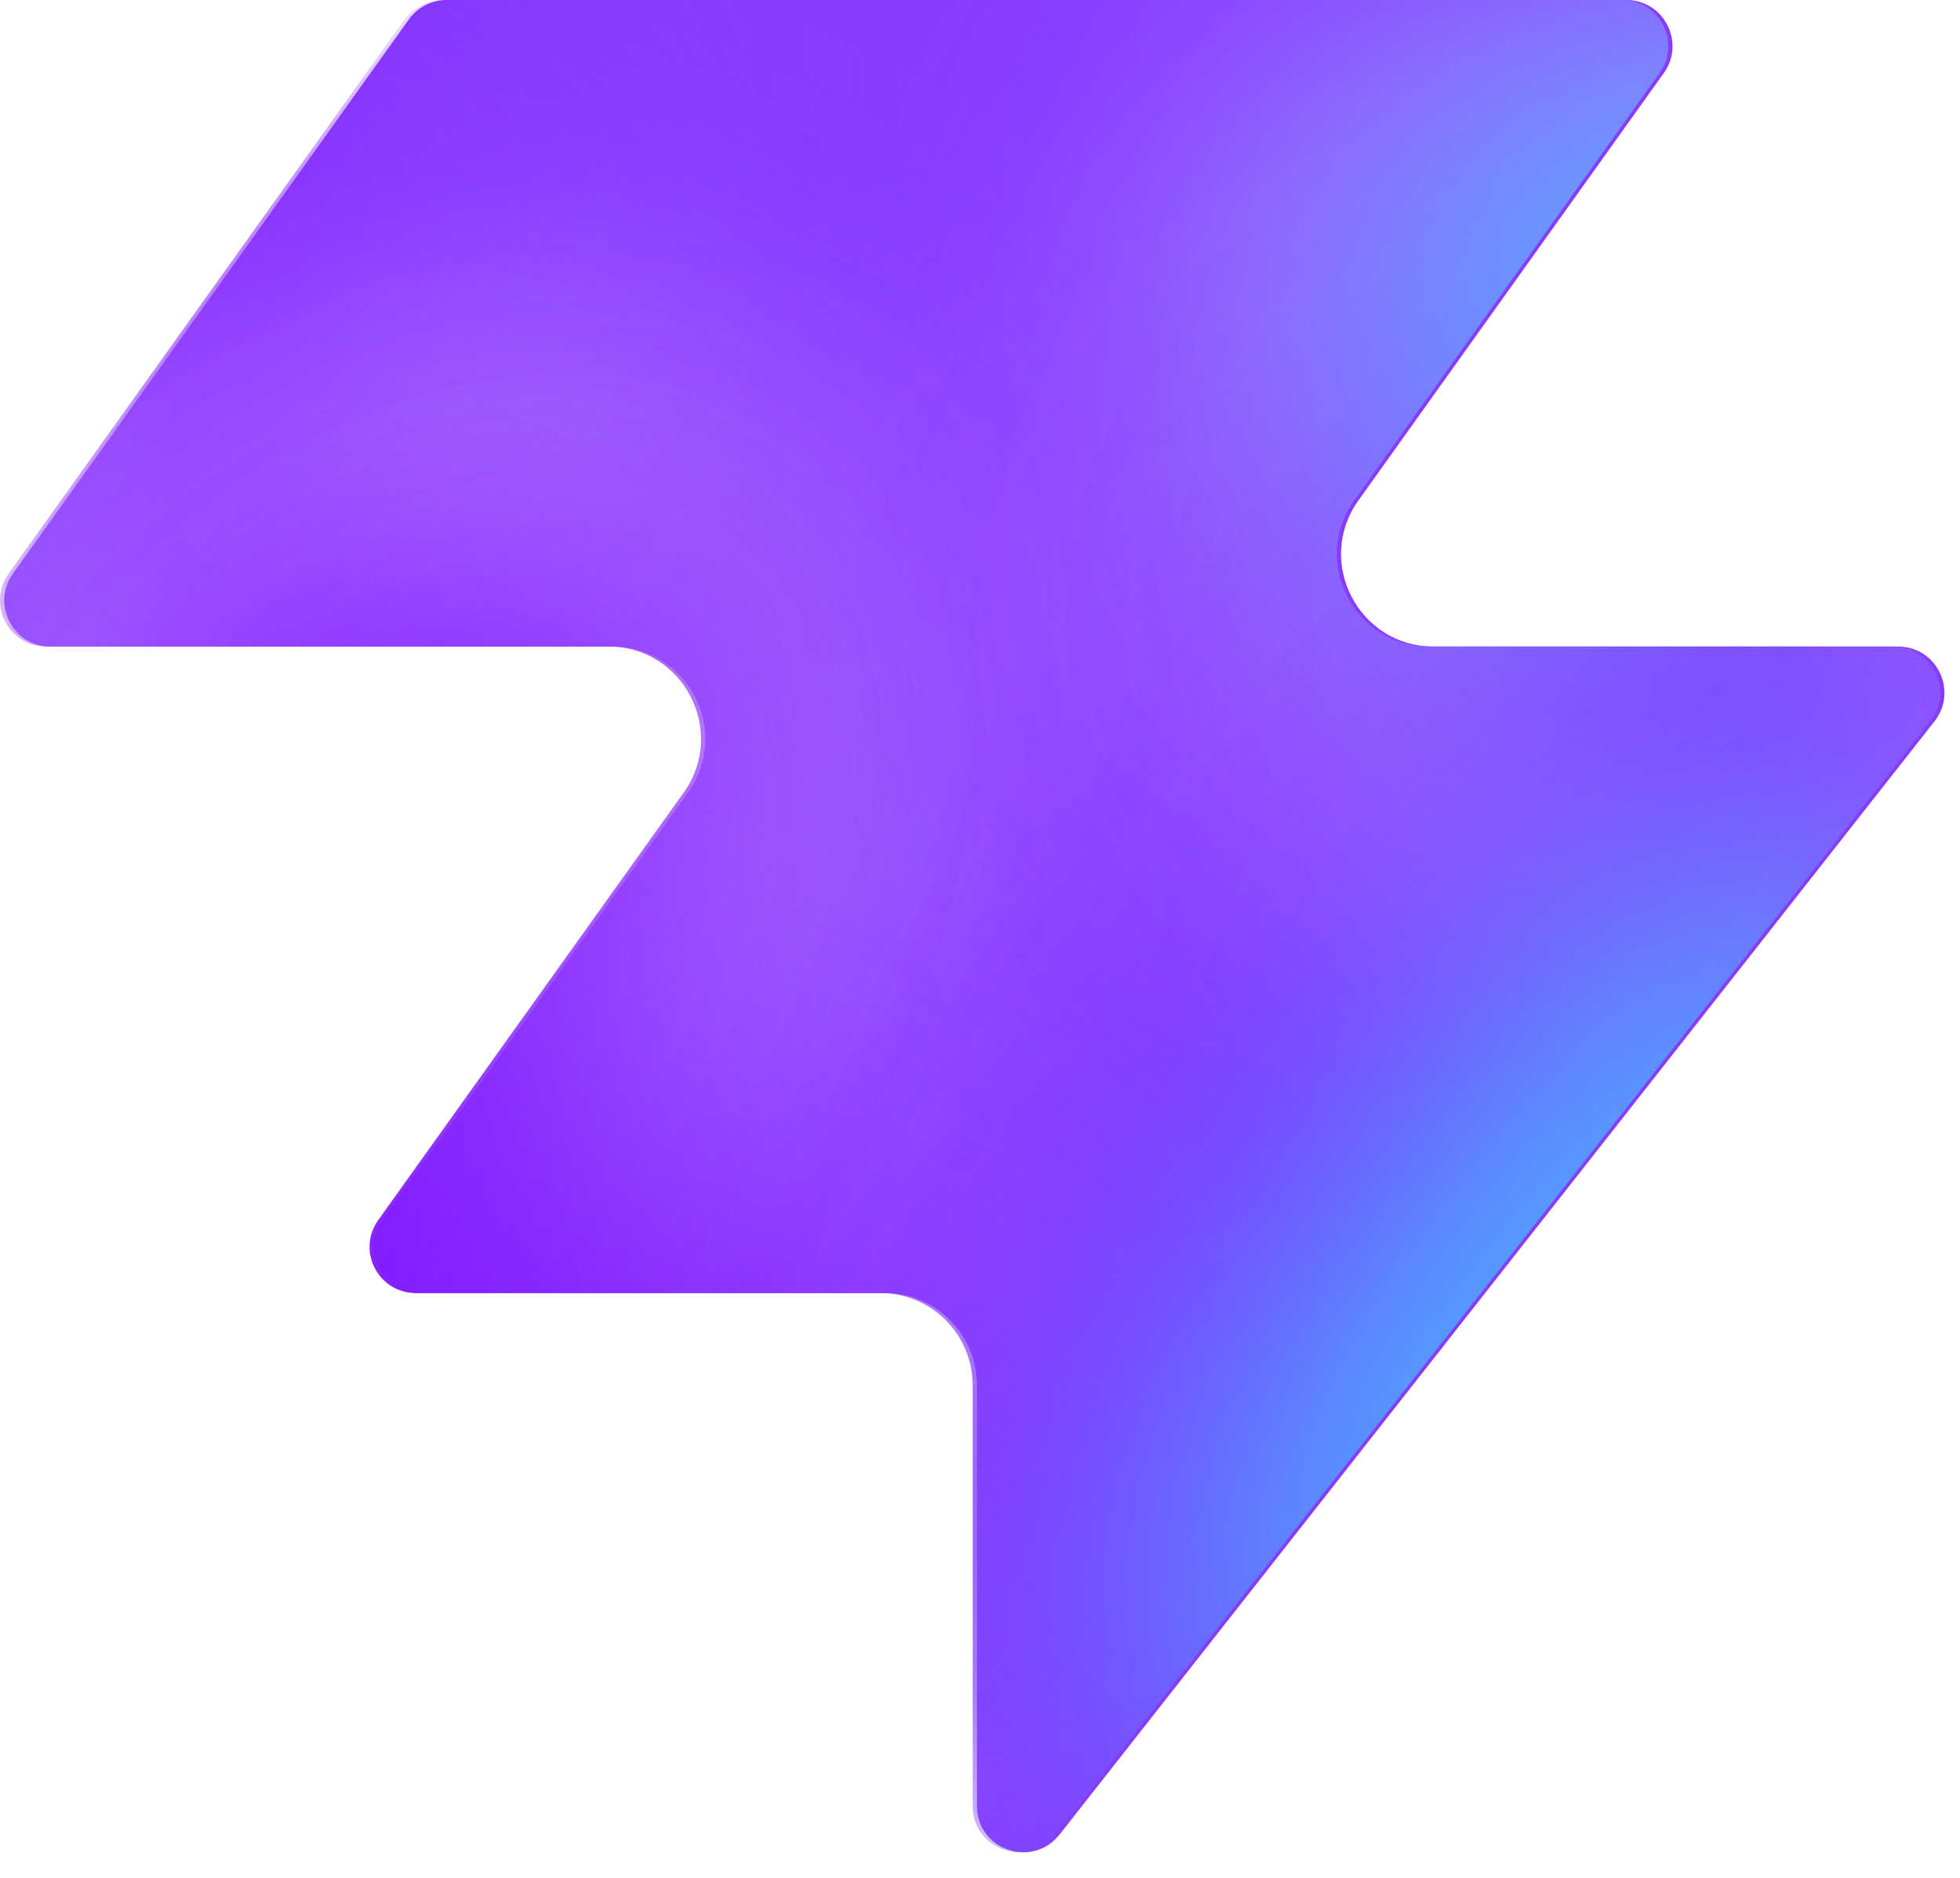
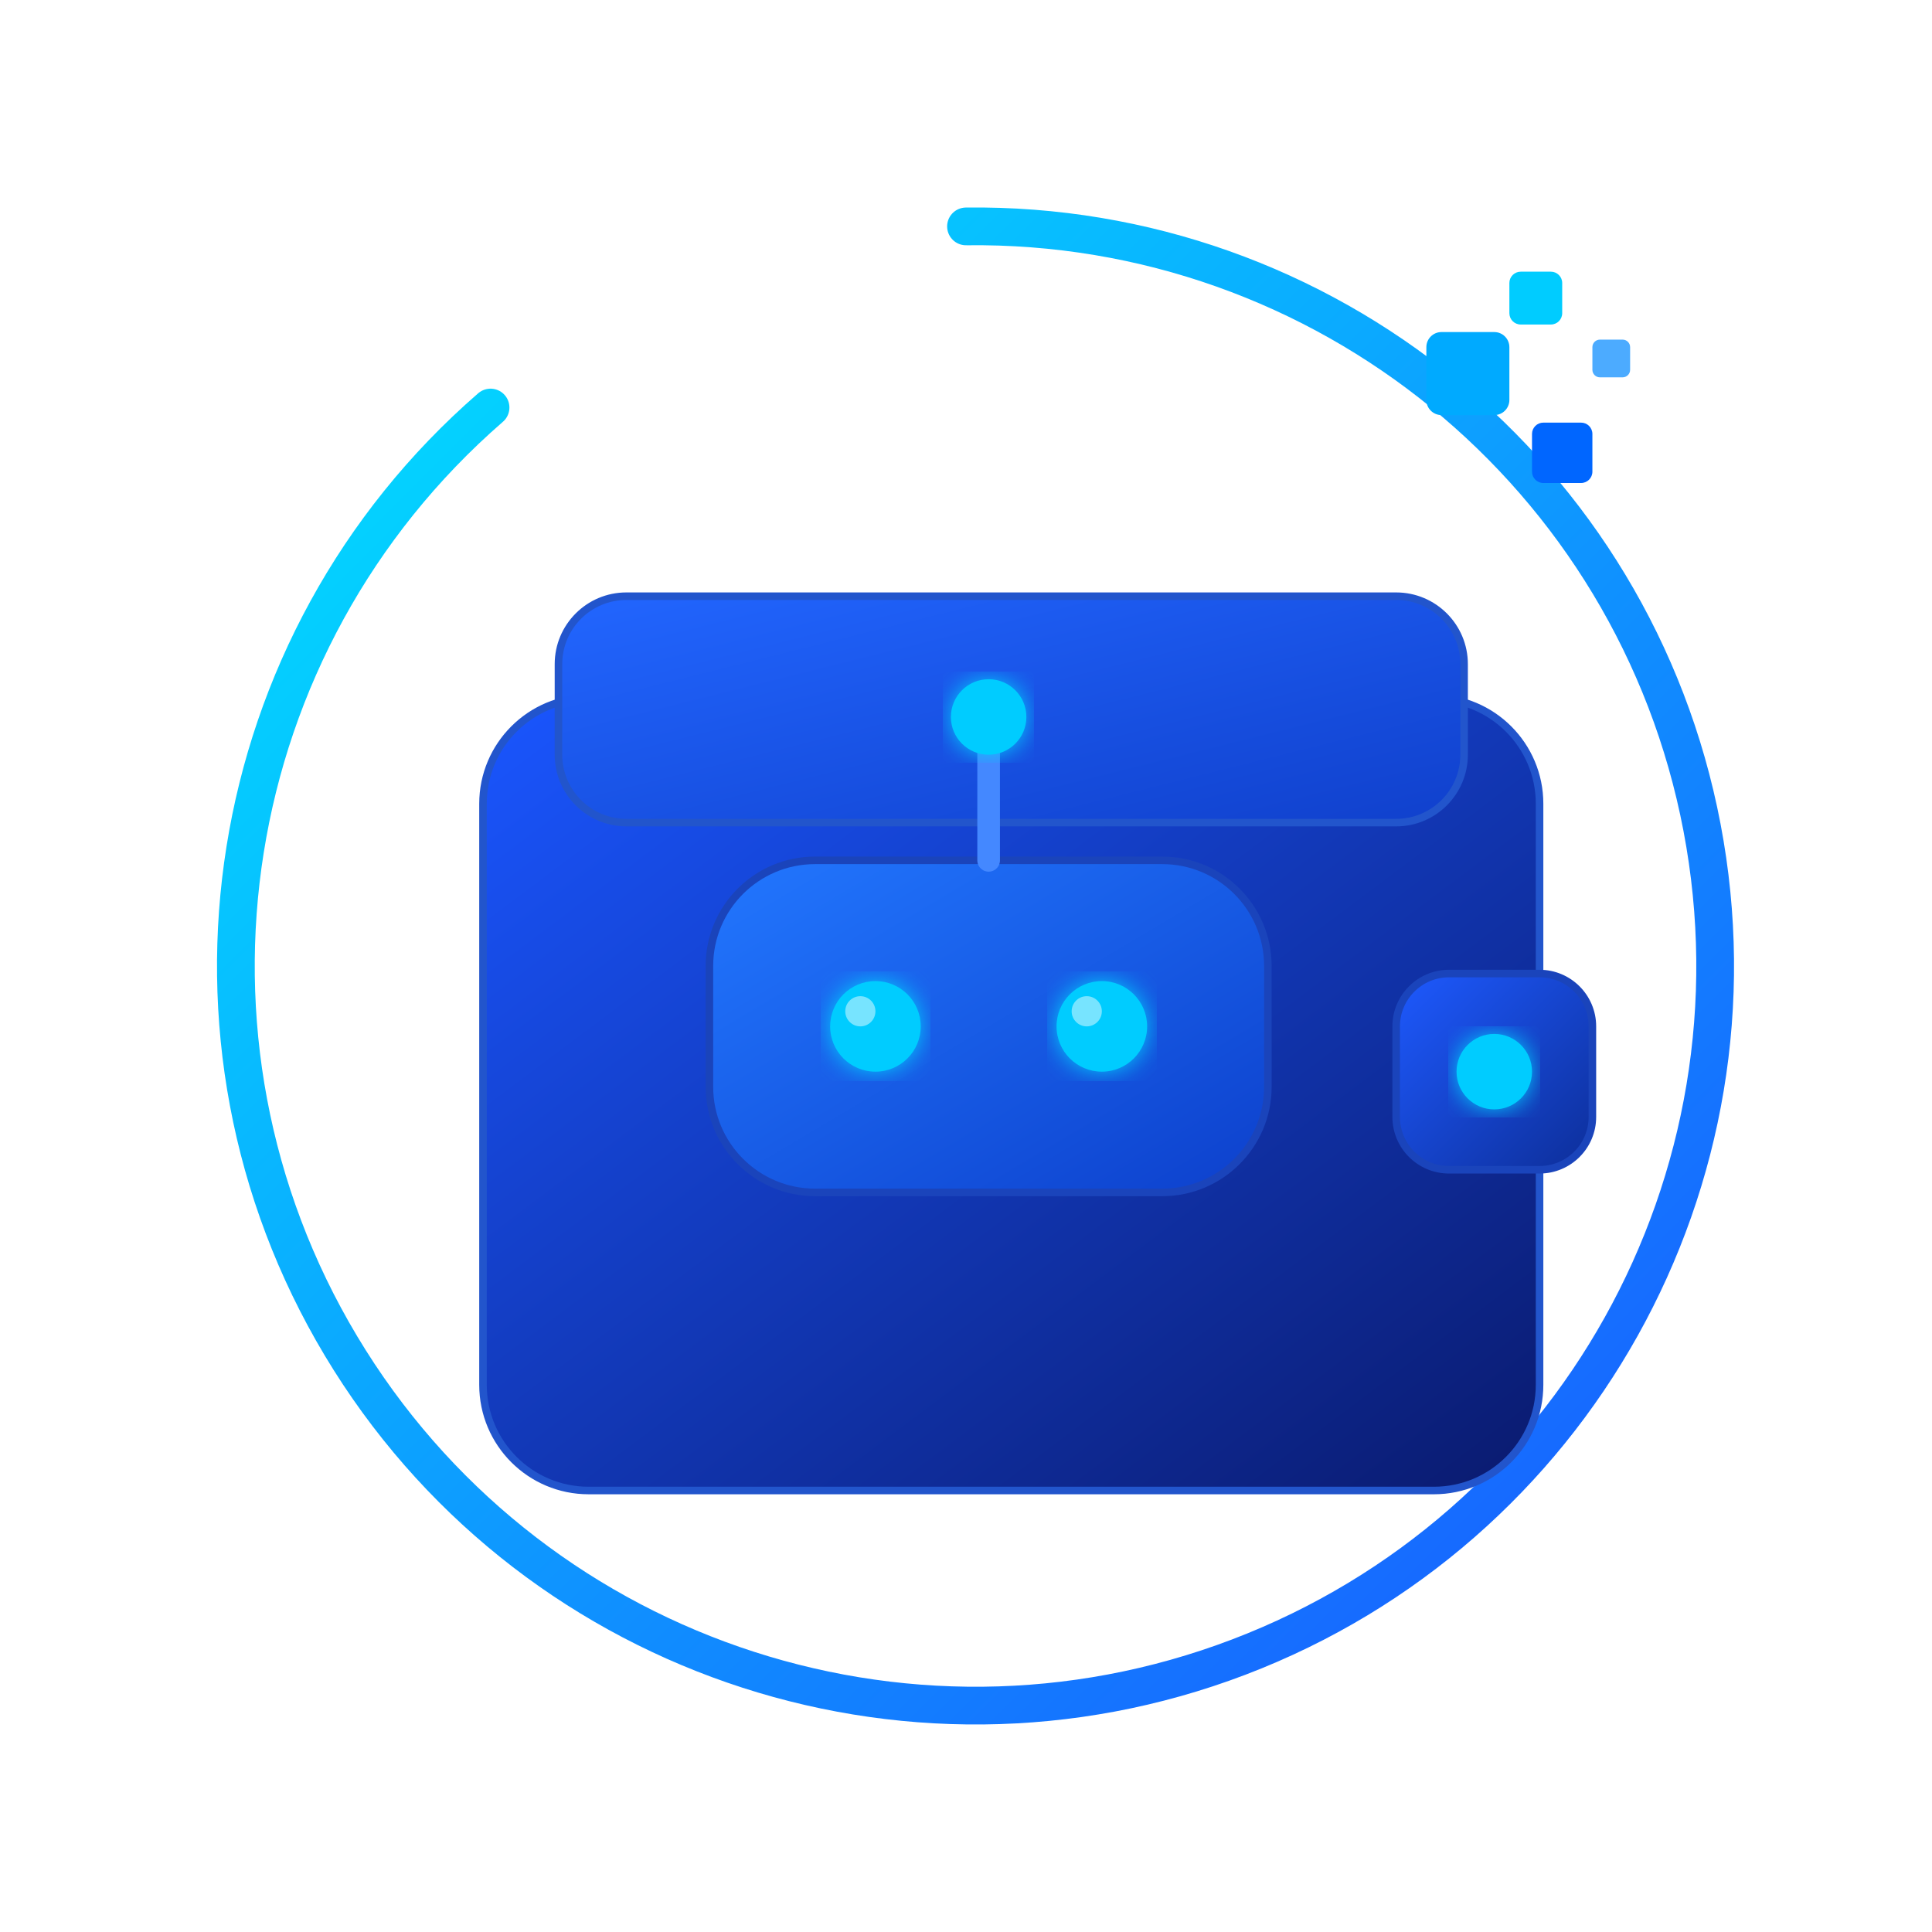
- <svg xmlns="http://www.w3.org/2000/svg" width="48" height="46" fill="none" viewBox="0 0 48 46">
-   <path fill="#863bff" d="M25.946 44.938c-.664.845-2.021.375-2.021-.698V33.937a2.26 2.26 0 0 0-2.262-2.262H10.287c-.92 0-1.456-1.04-.92-1.788l7.48-10.471c1.07-1.497 0-3.578-1.842-3.578H1.237c-.92 0-1.456-1.04-.92-1.788L10.013.474c.214-.297.556-.474.92-.474h28.894c.92 0 1.456 1.04.92 1.788l-7.48 10.471c-1.07 1.498 0 3.579 1.842 3.579h11.377c.943 0 1.473 1.088.89 1.83L25.947 44.94z" style="fill:#863bff;fill:color(display-p3 .525 .23 1);fill-opacity:1" />
-   <mask id="a" width="48" height="46" x="0" y="0" maskUnits="userSpaceOnUse" style="mask-type:alpha">
-     <path fill="#000" d="M25.842 44.938c-.664.844-2.021.375-2.021-.698V33.937a2.26 2.26 0 0 0-2.262-2.262H10.183c-.92 0-1.456-1.04-.92-1.788l7.48-10.471c1.07-1.498 0-3.579-1.842-3.579H1.133c-.92 0-1.456-1.04-.92-1.787L9.91.473c.214-.297.556-.474.92-.474h28.894c.92 0 1.456 1.04.92 1.788l-7.48 10.471c-1.07 1.498 0 3.578 1.842 3.578h11.377c.943 0 1.473 1.088.89 1.832L25.843 44.94z" style="fill:#000;fill-opacity:1" />
-   </mask>
-   <g mask="url(#a)">
-     <g filter="url(#b)">
-       <ellipse cx="5.508" cy="14.704" fill="#ede6ff" rx="5.508" ry="14.704" style="fill:#ede6ff;fill:color(display-p3 .927 .903 1);fill-opacity:1" transform="matrix(.00324 1 1 -.00324 -4.47 31.516)" />
-     </g>
-     <g filter="url(#c)">
-       <ellipse cx="10.399" cy="29.851" fill="#ede6ff" rx="10.399" ry="29.851" style="fill:#ede6ff;fill:color(display-p3 .927 .903 1);fill-opacity:1" transform="matrix(.00324 1 1 -.00324 -39.328 7.883)" />
-     </g>
-     <g filter="url(#d)">
-       <ellipse cx="5.508" cy="30.487" fill="#7e14ff" rx="5.508" ry="30.487" style="fill:#7e14ff;fill:color(display-p3 .492 .077 1);fill-opacity:1" transform="rotate(89.814 -25.913 -14.639)scale(1 -1)" />
-     </g>
-     <g filter="url(#e)">
-       <ellipse cx="5.508" cy="30.599" fill="#7e14ff" rx="5.508" ry="30.599" style="fill:#7e14ff;fill:color(display-p3 .492 .077 1);fill-opacity:1" transform="rotate(89.814 -32.644 -3.334)scale(1 -1)" />
-     </g>
-     <g filter="url(#f)">
-       <ellipse cx="5.508" cy="30.599" fill="#7e14ff" rx="5.508" ry="30.599" style="fill:#7e14ff;fill:color(display-p3 .492 .077 1);fill-opacity:1" transform="matrix(.00324 1 1 -.00324 -34.34 30.47)" />
-     </g>
-     <g filter="url(#g)">
-       <ellipse cx="14.072" cy="22.078" fill="#ede6ff" rx="14.072" ry="22.078" style="fill:#ede6ff;fill:color(display-p3 .927 .903 1);fill-opacity:1" transform="rotate(93.35 24.506 48.493)scale(-1 1)" />
-     </g>
-     <g filter="url(#h)">
-       <ellipse cx="3.47" cy="21.501" fill="#7e14ff" rx="3.47" ry="21.501" style="fill:#7e14ff;fill:color(display-p3 .492 .077 1);fill-opacity:1" transform="rotate(89.009 28.708 47.59)scale(-1 1)" />
-     </g>
-     <g filter="url(#i)">
-       <ellipse cx="3.47" cy="21.501" fill="#7e14ff" rx="3.47" ry="21.501" style="fill:#7e14ff;fill:color(display-p3 .492 .077 1);fill-opacity:1" transform="rotate(89.009 28.708 47.59)scale(-1 1)" />
-     </g>
-     <g filter="url(#j)">
-       <ellipse cx=".387" cy="8.972" fill="#7e14ff" rx="4.407" ry="29.108" style="fill:#7e14ff;fill:color(display-p3 .492 .077 1);fill-opacity:1" transform="rotate(39.51 .387 8.972)" />
-     </g>
-     <g filter="url(#k)">
-       <ellipse cx="47.523" cy="-6.092" fill="#7e14ff" rx="4.407" ry="29.108" style="fill:#7e14ff;fill:color(display-p3 .492 .077 1);fill-opacity:1" transform="rotate(37.892 47.523 -6.092)" />
-     </g>
-     <g filter="url(#l)">
-       <ellipse cx="41.412" cy="6.333" fill="#47bfff" rx="5.971" ry="9.665" style="fill:#47bfff;fill:color(display-p3 .28 .748 1);fill-opacity:1" transform="rotate(37.892 41.412 6.333)" />
-     </g>
-     <g filter="url(#m)">
-       <ellipse cx="-1.879" cy="38.332" fill="#7e14ff" rx="4.407" ry="29.108" style="fill:#7e14ff;fill:color(display-p3 .492 .077 1);fill-opacity:1" transform="rotate(37.892 -1.88 38.332)" />
-     </g>
-     <g filter="url(#n)">
-       <ellipse cx="-1.879" cy="38.332" fill="#7e14ff" rx="4.407" ry="29.108" style="fill:#7e14ff;fill:color(display-p3 .492 .077 1);fill-opacity:1" transform="rotate(37.892 -1.88 38.332)" />
-     </g>
-     <g filter="url(#o)">
-       <ellipse cx="35.651" cy="29.907" fill="#7e14ff" rx="4.407" ry="29.108" style="fill:#7e14ff;fill:color(display-p3 .492 .077 1);fill-opacity:1" transform="rotate(37.892 35.651 29.907)" />
-     </g>
-     <g filter="url(#p)">
-       <ellipse cx="38.418" cy="32.4" fill="#47bfff" rx="5.971" ry="15.297" style="fill:#47bfff;fill:color(display-p3 .28 .748 1);fill-opacity:1" transform="rotate(37.892 38.418 32.4)" />
-     </g>
-   </g>
+ <svg xmlns="http://www.w3.org/2000/svg" viewBox="0 0 512 512" width="512" height="512">
  <defs>
-     <filter id="b" width="60.045" height="41.654" x="-19.77" y="16.149" color-interpolation-filters="sRGB" filterUnits="userSpaceOnUse">
-       <feFlood flood-opacity="0" result="BackgroundImageFix" />
-       <feBlend in="SourceGraphic" in2="BackgroundImageFix" result="shape" />
-       <feGaussianBlur result="effect1_foregroundBlur_2002_17158" stdDeviation="7.659" />
-     </filter>
-     <filter id="c" width="90.34" height="51.437" x="-54.613" y="-7.533" color-interpolation-filters="sRGB" filterUnits="userSpaceOnUse">
-       <feFlood flood-opacity="0" result="BackgroundImageFix" />
-       <feBlend in="SourceGraphic" in2="BackgroundImageFix" result="shape" />
-       <feGaussianBlur result="effect1_foregroundBlur_2002_17158" stdDeviation="7.659" />
-     </filter>
-     <filter id="d" width="79.355" height="29.4" x="-49.64" y="2.03" color-interpolation-filters="sRGB" filterUnits="userSpaceOnUse">
-       <feFlood flood-opacity="0" result="BackgroundImageFix" />
-       <feBlend in="SourceGraphic" in2="BackgroundImageFix" result="shape" />
-       <feGaussianBlur result="effect1_foregroundBlur_2002_17158" stdDeviation="4.596" />
-     </filter>
-     <filter id="e" width="79.579" height="29.4" x="-45.045" y="20.029" color-interpolation-filters="sRGB" filterUnits="userSpaceOnUse">
-       <feFlood flood-opacity="0" result="BackgroundImageFix" />
-       <feBlend in="SourceGraphic" in2="BackgroundImageFix" result="shape" />
-       <feGaussianBlur result="effect1_foregroundBlur_2002_17158" stdDeviation="4.596" />
-     </filter>
-     <filter id="f" width="79.579" height="29.4" x="-43.513" y="21.178" color-interpolation-filters="sRGB" filterUnits="userSpaceOnUse">
-       <feFlood flood-opacity="0" result="BackgroundImageFix" />
-       <feBlend in="SourceGraphic" in2="BackgroundImageFix" result="shape" />
-       <feGaussianBlur result="effect1_foregroundBlur_2002_17158" stdDeviation="4.596" />
-     </filter>
-     <filter id="g" width="74.749" height="58.852" x="15.756" y="-17.901" color-interpolation-filters="sRGB" filterUnits="userSpaceOnUse">
-       <feFlood flood-opacity="0" result="BackgroundImageFix" />
-       <feBlend in="SourceGraphic" in2="BackgroundImageFix" result="shape" />
-       <feGaussianBlur result="effect1_foregroundBlur_2002_17158" stdDeviation="7.659" />
-     </filter>
-     <filter id="h" width="61.377" height="25.362" x="23.548" y="2.284" color-interpolation-filters="sRGB" filterUnits="userSpaceOnUse">
-       <feFlood flood-opacity="0" result="BackgroundImageFix" />
-       <feBlend in="SourceGraphic" in2="BackgroundImageFix" result="shape" />
-       <feGaussianBlur result="effect1_foregroundBlur_2002_17158" stdDeviation="4.596" />
-     </filter>
-     <filter id="i" width="61.377" height="25.362" x="23.548" y="2.284" color-interpolation-filters="sRGB" filterUnits="userSpaceOnUse">
-       <feFlood flood-opacity="0" result="BackgroundImageFix" />
-       <feBlend in="SourceGraphic" in2="BackgroundImageFix" result="shape" />
-       <feGaussianBlur result="effect1_foregroundBlur_2002_17158" stdDeviation="4.596" />
-     </filter>
-     <filter id="j" width="56.045" height="63.649" x="-27.636" y="-22.853" color-interpolation-filters="sRGB" filterUnits="userSpaceOnUse">
-       <feFlood flood-opacity="0" result="BackgroundImageFix" />
-       <feBlend in="SourceGraphic" in2="BackgroundImageFix" result="shape" />
-       <feGaussianBlur result="effect1_foregroundBlur_2002_17158" stdDeviation="4.596" />
-     </filter>
-     <filter id="k" width="54.814" height="64.646" x="20.116" y="-38.415" color-interpolation-filters="sRGB" filterUnits="userSpaceOnUse">
-       <feFlood flood-opacity="0" result="BackgroundImageFix" />
-       <feBlend in="SourceGraphic" in2="BackgroundImageFix" result="shape" />
-       <feGaussianBlur result="effect1_foregroundBlur_2002_17158" stdDeviation="4.596" />
-     </filter>
-     <filter id="l" width="33.541" height="35.313" x="24.641" y="-11.323" color-interpolation-filters="sRGB" filterUnits="userSpaceOnUse">
-       <feFlood flood-opacity="0" result="BackgroundImageFix" />
-       <feBlend in="SourceGraphic" in2="BackgroundImageFix" result="shape" />
-       <feGaussianBlur result="effect1_foregroundBlur_2002_17158" stdDeviation="4.596" />
-     </filter>
-     <filter id="m" width="54.814" height="64.646" x="-29.286" y="6.009" color-interpolation-filters="sRGB" filterUnits="userSpaceOnUse">
-       <feFlood flood-opacity="0" result="BackgroundImageFix" />
-       <feBlend in="SourceGraphic" in2="BackgroundImageFix" result="shape" />
-       <feGaussianBlur result="effect1_foregroundBlur_2002_17158" stdDeviation="4.596" />
-     </filter>
-     <filter id="n" width="54.814" height="64.646" x="-29.286" y="6.009" color-interpolation-filters="sRGB" filterUnits="userSpaceOnUse">
-       <feFlood flood-opacity="0" result="BackgroundImageFix" />
-       <feBlend in="SourceGraphic" in2="BackgroundImageFix" result="shape" />
-       <feGaussianBlur result="effect1_foregroundBlur_2002_17158" stdDeviation="4.596" />
-     </filter>
-     <filter id="o" width="54.814" height="64.646" x="8.244" y="-2.416" color-interpolation-filters="sRGB" filterUnits="userSpaceOnUse">
-       <feFlood flood-opacity="0" result="BackgroundImageFix" />
-       <feBlend in="SourceGraphic" in2="BackgroundImageFix" result="shape" />
-       <feGaussianBlur result="effect1_foregroundBlur_2002_17158" stdDeviation="4.596" />
-     </filter>
-     <filter id="p" width="39.409" height="43.623" x="18.713" y="10.588" color-interpolation-filters="sRGB" filterUnits="userSpaceOnUse">
-       <feFlood flood-opacity="0" result="BackgroundImageFix" />
-       <feBlend in="SourceGraphic" in2="BackgroundImageFix" result="shape" />
-       <feGaussianBlur result="effect1_foregroundBlur_2002_17158" stdDeviation="4.596" />
+     <linearGradient id="gCircle" x1="0%" y1="0%" x2="100%" y2="100%">
+       <stop offset="0%" stop-color="#00E5FF" />
+       <stop offset="100%" stop-color="#1A56FF" />
+     </linearGradient>
+     <linearGradient id="gWallet" x1="0%" y1="0%" x2="100%" y2="100%">
+       <stop offset="0%" stop-color="#1A56FF" />
+       <stop offset="100%" stop-color="#0A1A6E" />
+     </linearGradient>
+     <linearGradient id="gWalletTop" x1="0%" y1="0%" x2="100%" y2="100%">
+       <stop offset="0%" stop-color="#2266FF" />
+       <stop offset="100%" stop-color="#1040CC" />
+     </linearGradient>
+     <linearGradient id="gClasp" x1="0%" y1="0%" x2="100%" y2="100%">
+       <stop offset="0%" stop-color="#1E5AFF" />
+       <stop offset="100%" stop-color="#0D2E99" />
+     </linearGradient>
+     <linearGradient id="gRobot" x1="0%" y1="0%" x2="100%" y2="100%">
+       <stop offset="0%" stop-color="#2277FF" />
+       <stop offset="100%" stop-color="#0D40CC" />
+     </linearGradient>
+     <filter id="glow">
+       <feGaussianBlur stdDeviation="3" result="blur" />
+       <feMerge>
+         <feMergeNode in="blur" />
+         <feMergeNode in="SourceGraphic" />
+       </feMerge>
    </filter>
  </defs>
+   <path d="M 256 60 A 196 196 0 1 1 130 108" fill="none" stroke="url(#gCircle)" stroke-width="10" stroke-linecap="round" />
+   <rect x="378" y="88" width="22" height="22" rx="4" fill="#00AAFF" />
+   <rect x="406" y="112" width="16" height="16" rx="3" fill="#0066FF" />
+   <rect x="400" y="72" width="14" height="14" rx="3" fill="#00CCFF" />
+   <rect x="422" y="90" width="10" height="10" rx="2" fill="#0088FF" opacity="0.7" />
+   <rect x="128" y="185" width="280" height="210" rx="28" fill="url(#gWallet)" stroke="#2255CC" stroke-width="2" />
+   <rect x="148" y="158" width="240" height="60" rx="18" fill="url(#gWalletTop)" stroke="#2255CC" stroke-width="2" />
+   <rect x="370" y="258" width="52" height="52" rx="14" fill="url(#gClasp)" stroke="#1A44BB" stroke-width="2" />
+   <circle cx="396" cy="284" r="10" fill="#00CCFF" filter="url(#glow)" />
+   <rect x="188" y="228" width="148" height="88" rx="28" fill="url(#gRobot)" stroke="#1A44BB" stroke-width="2" />
+   <line x1="262" y1="228" x2="262" y2="198" stroke="#4488FF" stroke-width="6" stroke-linecap="round" />
+   <circle cx="262" cy="190" r="10" fill="#00CCFF" filter="url(#glow)" />
+   <circle cx="232" cy="272" r="12" fill="#00CCFF" filter="url(#glow)" />
+   <circle cx="292" cy="272" r="12" fill="#00CCFF" filter="url(#glow)" />
+   <circle cx="228" cy="268" r="4" fill="#AAEEFF" opacity="0.7" />
+   <circle cx="288" cy="268" r="4" fill="#AAEEFF" opacity="0.7" />
</svg>
